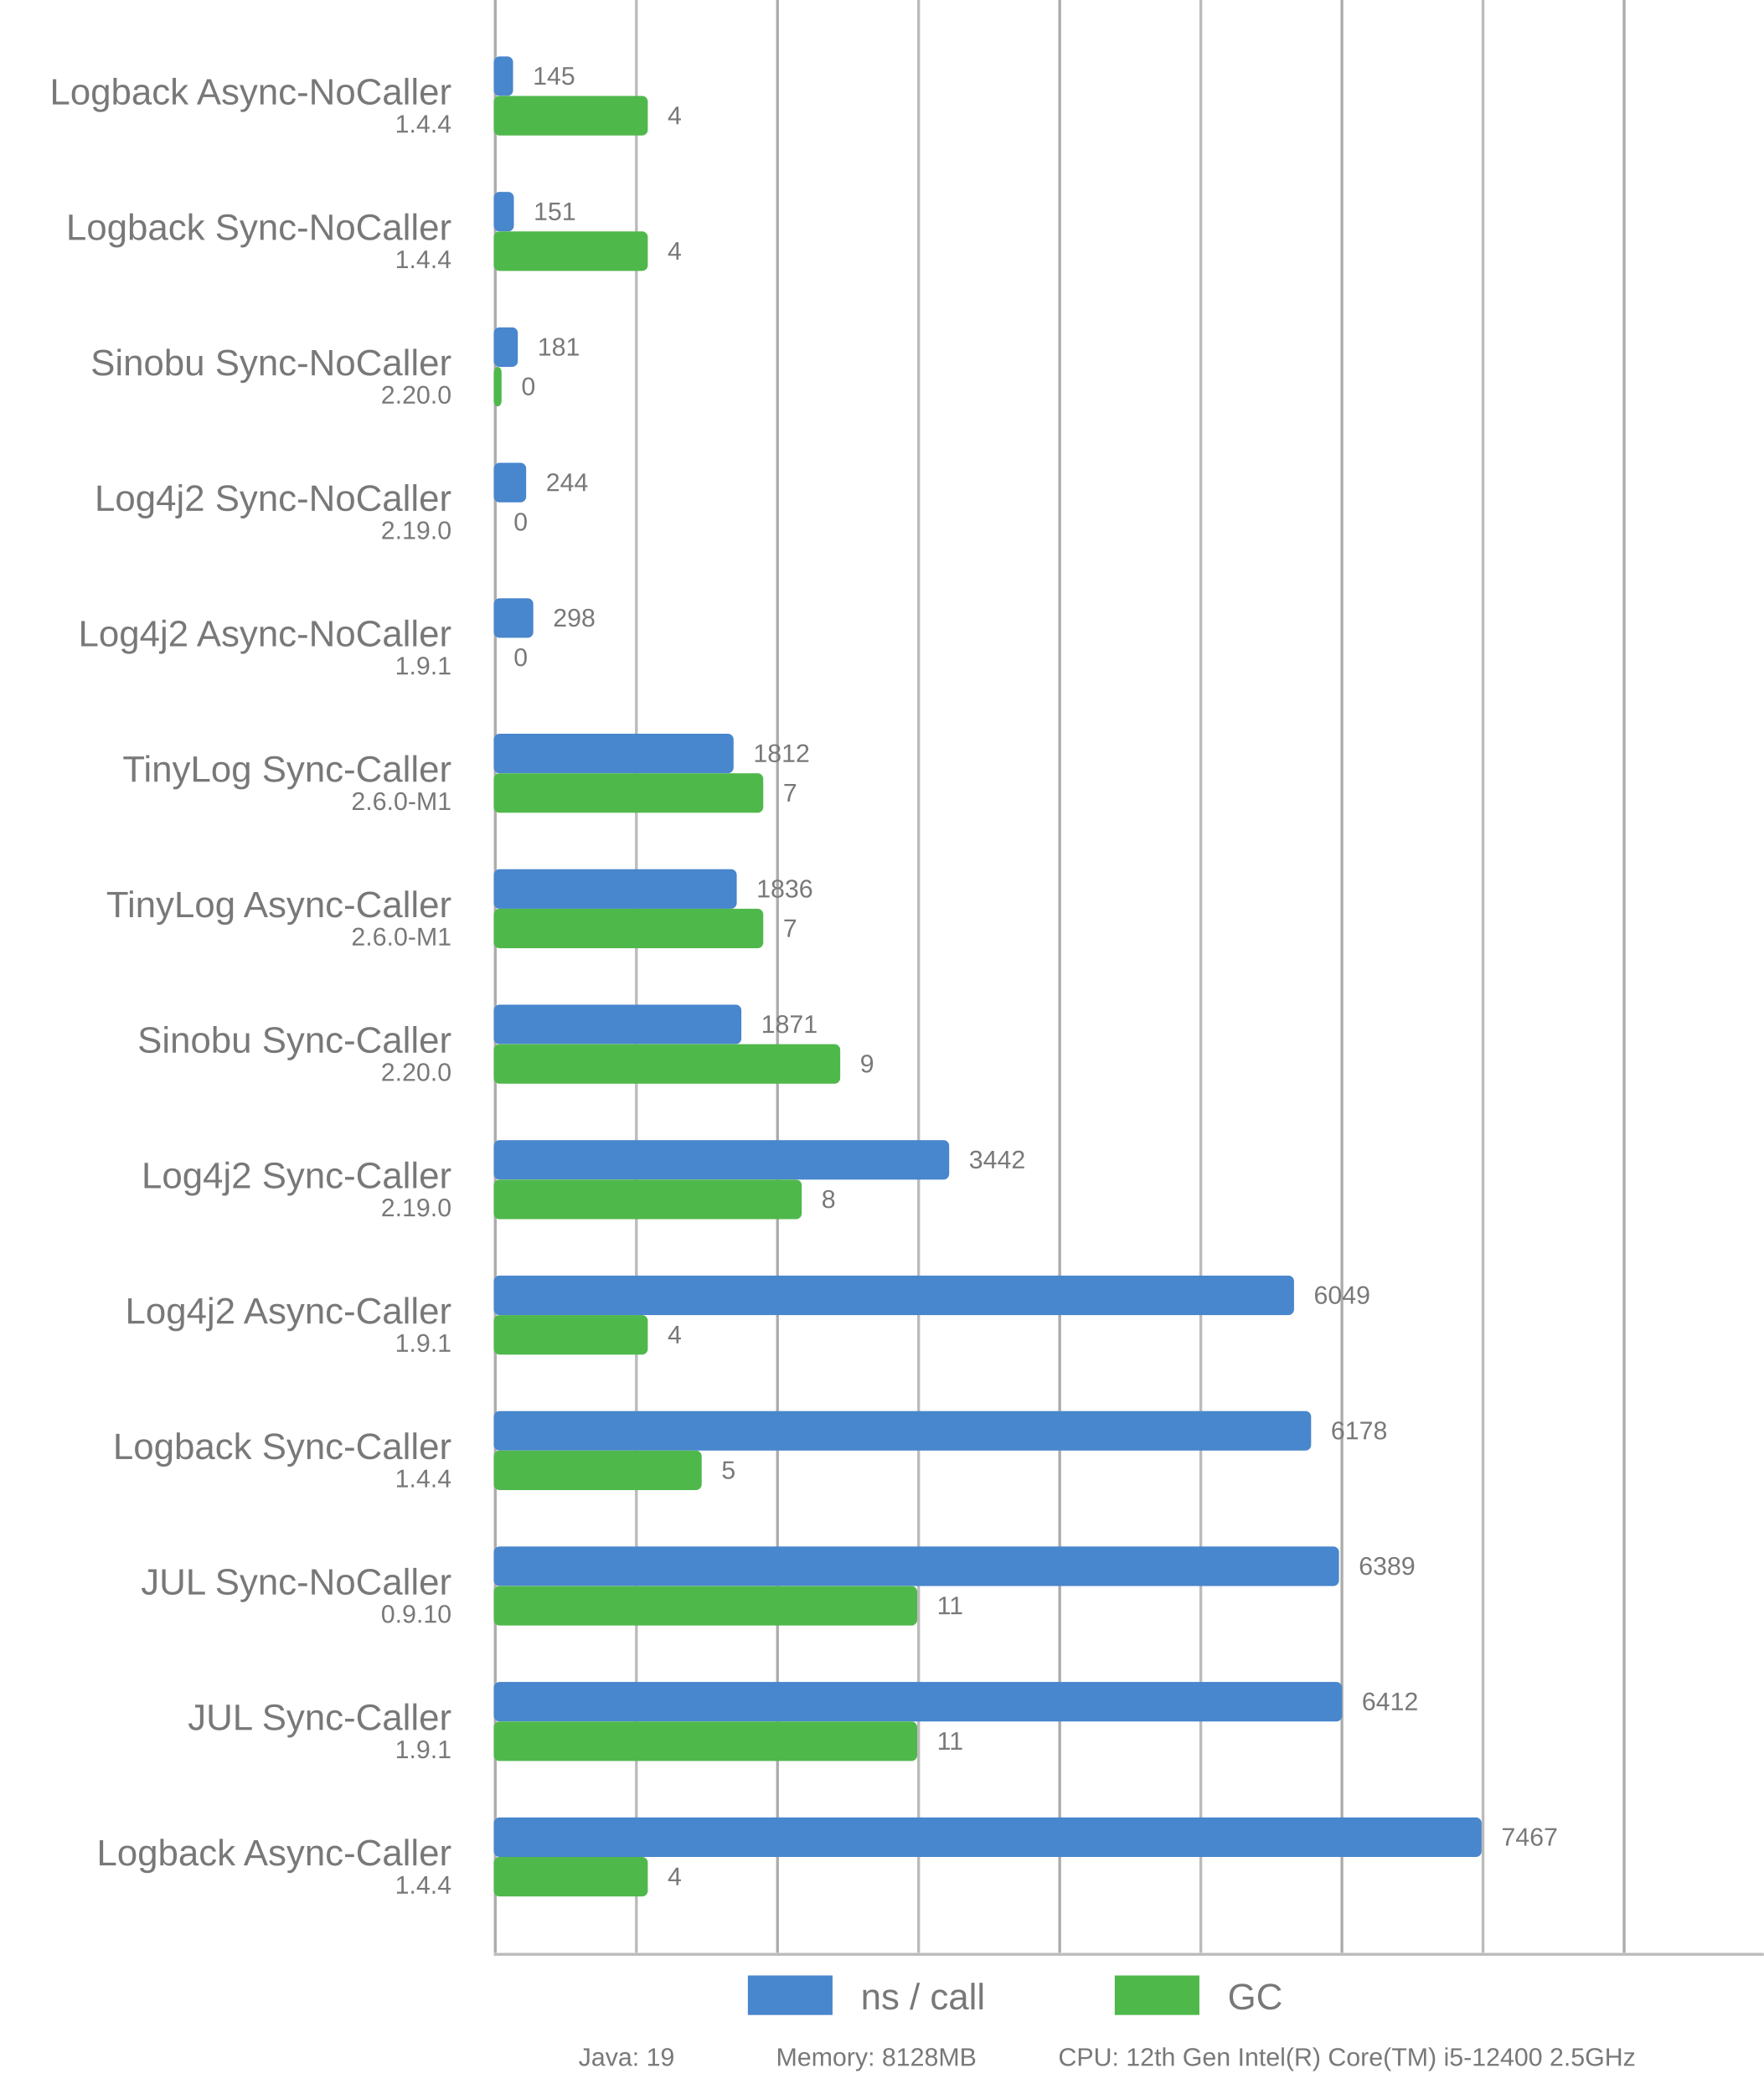
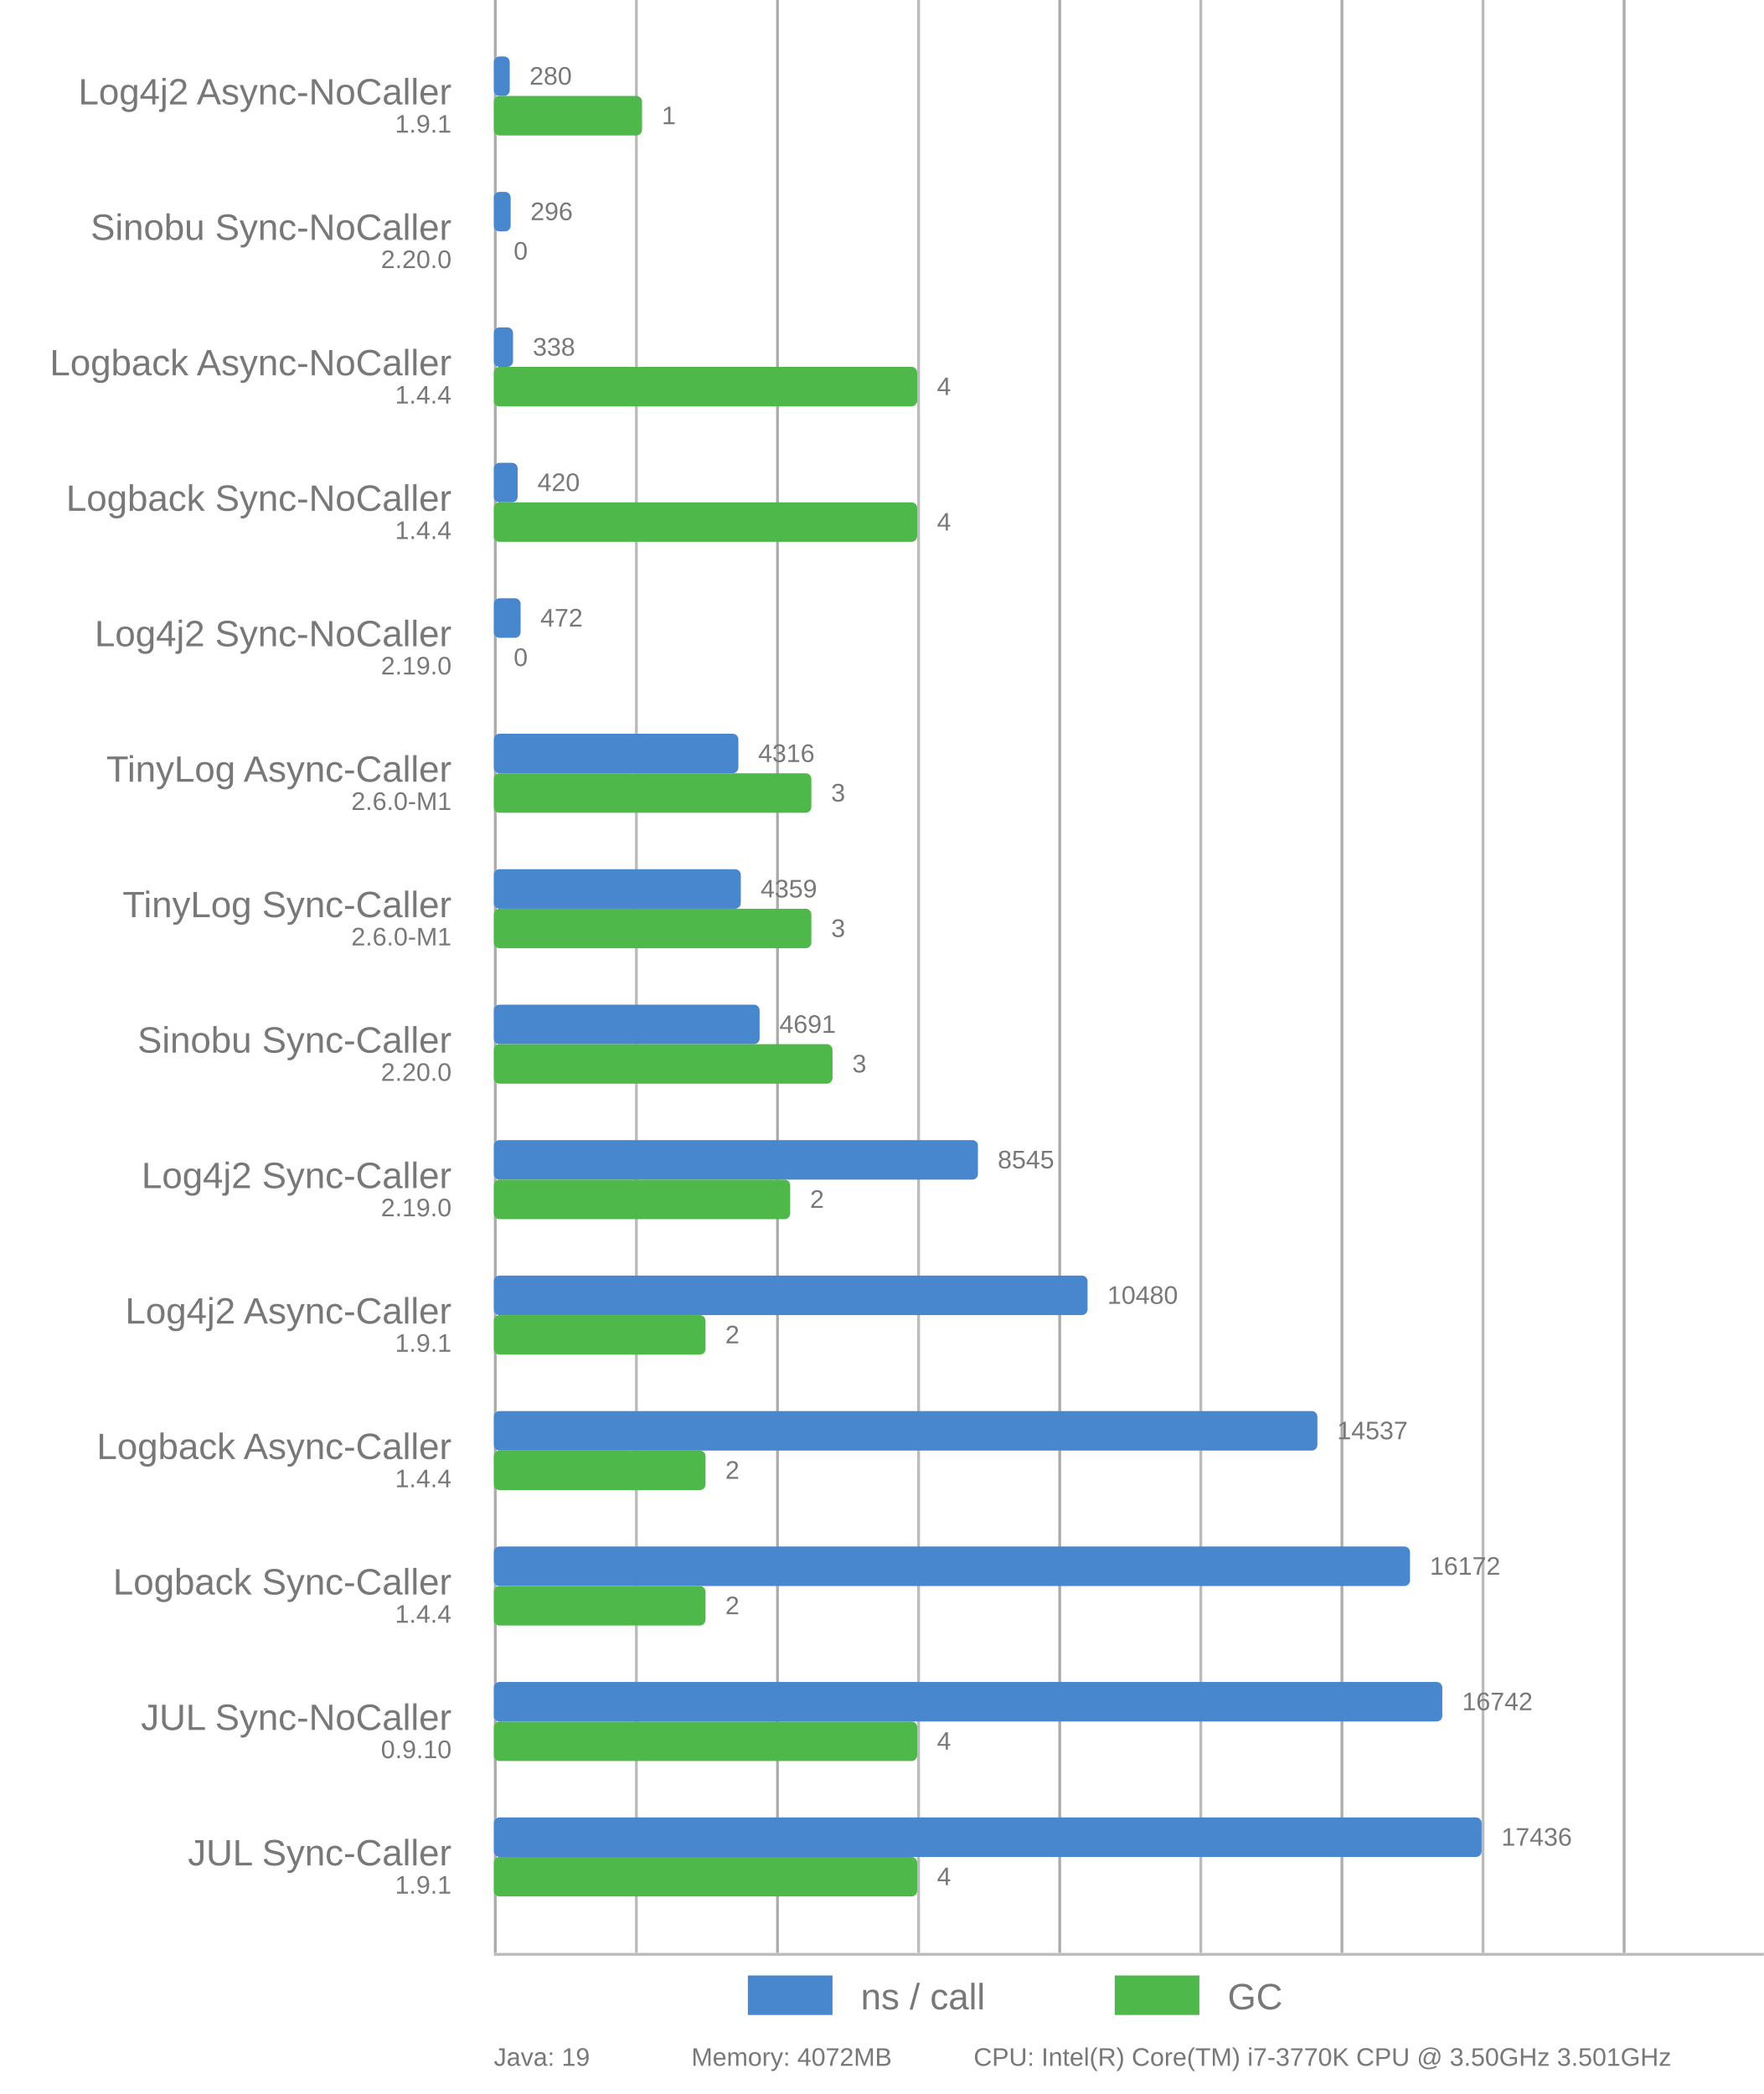
<svg xmlns="http://www.w3.org/2000/svg" viewBox="0 0 625 742">
  <style>
      text {
          font-family: Arial;
          font-size: 13px;
          fill: #787878;
      }

      .desc {
          font-size: 9px;
      }

      .vline {
          fill: #acacac;
          stroke: none;
          stroke-width: 0;
      }

      .subline {
          fill: #bbb;
          stroke: none;
          stroke-width: 0;
      }

      .call {
          fill: #4886CD;
          stroke-linejoin: round;
          height: 14px;
      }

      .gc {
          fill: #4FB84B;
          stroke-linejoin: round;
          height: 14px;
      }
  </style>
  <g>
    <rect x="175" y="0" width="1" height="692" class="vline" />
    <rect x="275" y="0" width="1" height="692" class="vline" />
    <rect x="375" y="0" width="1" height="692" class="vline" />
    <rect x="475" y="0" width="1" height="692" class="vline" />
    <rect x="575" y="0" width="1" height="692" class="vline" />
    <rect x="225" y="0" width="1" height="692" class="subline" />
    <rect x="325" y="0" width="1" height="692" class="subline" />
    <rect x="425" y="0" width="1" height="692" class="subline" />
    <rect x="525" y="0" width="1" height="692" class="subline" />
    <rect x="175" y="692" width="450" height="1" class="subline" />
    <rect x="265" y="700" width="30" class="call" />
    <text x="305" y="712">ns / call</text>
    <rect x="395" y="700" width="30" class="gc" />
    <text x="435" y="712">GC</text>
  </g>
-   <rect x="175" y="20" width="6.797" rx="2" ry="2" class="call" />
-   <rect x="175" y="34" width="54.545" rx="2" ry="2" class="gc" />
-   <text x="160" y="37" text-anchor="end">Logback Async-NoCaller</text>
-   <text x="160" y="47" text-anchor="end" class="desc">1.4.4</text>
-   <text x="188.797" y="30" class="desc">145</text>
-   <text x="236.545" y="44" class="desc">4</text>
-   <rect x="175" y="68" width="7.078" rx="2" ry="2" class="call" />
-   <rect x="175" y="82" width="54.545" rx="2" ry="2" class="gc" />
-   <text x="160" y="85" text-anchor="end">Logback Sync-NoCaller</text>
-   <text x="160" y="95" text-anchor="end" class="desc">1.4.4</text>
-   <text x="189.078" y="78" class="desc">151</text>
-   <text x="236.545" y="92" class="desc">4</text>
-   <rect x="175" y="116" width="8.484" rx="2" ry="2" class="call" />
-   <rect x="175" y="130" width="2.727" rx="2" ry="2" class="gc" />
-   <text x="160" y="133" text-anchor="end">Sinobu Sync-NoCaller</text>
-   <text x="160" y="143" text-anchor="end" class="desc">2.20.0</text>
-   <text x="190.484" y="126" class="desc">181</text>
-   <text x="184.727" y="140" class="desc">0</text>
-   <rect x="175" y="164" width="11.437" rx="2" ry="2" class="call" />
-   <rect x="175" y="178" width="0" rx="2" ry="2" class="gc" />
-   <text x="160" y="181" text-anchor="end">Log4j2 Sync-NoCaller</text>
-   <text x="160" y="191" text-anchor="end" class="desc">2.19.0</text>
-   <text x="193.437" y="174" class="desc">244</text>
-   <text x="182" y="188" class="desc">0</text>
-   <rect x="175" y="212" width="13.968" rx="2" ry="2" class="call" />
+   <rect x="175" y="20" width="5.621" rx="2" ry="2" class="call" />
+   <rect x="175" y="34" width="52.5" rx="2" ry="2" class="gc" />
+   <text x="160" y="37" text-anchor="end">Log4j2 Async-NoCaller</text>
+   <text x="160" y="47" text-anchor="end" class="desc">1.9.1</text>
+   <text x="187.621" y="30" class="desc">280</text>
+   <text x="234.5" y="44" class="desc">1</text>
+   <rect x="175" y="68" width="5.942" rx="2" ry="2" class="call" />
+   <rect x="175" y="82" width="0" rx="2" ry="2" class="gc" />
+   <text x="160" y="85" text-anchor="end">Sinobu Sync-NoCaller</text>
+   <text x="160" y="95" text-anchor="end" class="desc">2.20.0</text>
+   <text x="187.942" y="78" class="desc">296</text>
+   <text x="182" y="92" class="desc">0</text>
+   <rect x="175" y="116" width="6.785" rx="2" ry="2" class="call" />
+   <rect x="175" y="130" width="150" rx="2" ry="2" class="gc" />
+   <text x="160" y="133" text-anchor="end">Logback Async-NoCaller</text>
+   <text x="160" y="143" text-anchor="end" class="desc">1.4.4</text>
+   <text x="188.785" y="126" class="desc">338</text>
+   <text x="332" y="140" class="desc">4</text>
+   <rect x="175" y="164" width="8.431" rx="2" ry="2" class="call" />
+   <rect x="175" y="178" width="150" rx="2" ry="2" class="gc" />
+   <text x="160" y="181" text-anchor="end">Logback Sync-NoCaller</text>
+   <text x="160" y="191" text-anchor="end" class="desc">1.4.4</text>
+   <text x="190.431" y="174" class="desc">420</text>
+   <text x="332" y="188" class="desc">4</text>
+   <rect x="175" y="212" width="9.475" rx="2" ry="2" class="call" />
  <rect x="175" y="226" width="0" rx="2" ry="2" class="gc" />
-   <text x="160" y="229" text-anchor="end">Log4j2 Async-NoCaller</text>
-   <text x="160" y="239" text-anchor="end" class="desc">1.9.1</text>
-   <text x="195.968" y="222" class="desc">298</text>
+   <text x="160" y="229" text-anchor="end">Log4j2 Sync-NoCaller</text>
+   <text x="160" y="239" text-anchor="end" class="desc">2.19.0</text>
+   <text x="191.475" y="222" class="desc">472</text>
  <text x="182" y="236" class="desc">0</text>
-   <rect x="175" y="260" width="84.934" rx="2" ry="2" class="call" />
-   <rect x="175" y="274" width="95.455" rx="2" ry="2" class="gc" />
-   <text x="160" y="277" text-anchor="end">TinyLog Sync-Caller</text>
+   <rect x="175" y="260" width="86.637" rx="2" ry="2" class="call" />
+   <rect x="175" y="274" width="112.5" rx="2" ry="2" class="gc" />
+   <text x="160" y="277" text-anchor="end">TinyLog Async-Caller</text>
  <text x="160" y="287" text-anchor="end" class="desc">2.6.0-M1</text>
-   <text x="266.934" y="270" class="desc">1812</text>
-   <text x="277.455" y="284" class="desc">7</text>
-   <rect x="175" y="308" width="86.059" rx="2" ry="2" class="call" />
-   <rect x="175" y="322" width="95.455" rx="2" ry="2" class="gc" />
-   <text x="160" y="325" text-anchor="end">TinyLog Async-Caller</text>
+   <text x="268.637" y="270" class="desc">4316</text>
+   <text x="294.5" y="284" class="desc">3</text>
+   <rect x="175" y="308" width="87.5" rx="2" ry="2" class="call" />
+   <rect x="175" y="322" width="112.5" rx="2" ry="2" class="gc" />
+   <text x="160" y="325" text-anchor="end">TinyLog Sync-Caller</text>
  <text x="160" y="335" text-anchor="end" class="desc">2.6.0-M1</text>
-   <text x="268.059" y="318" class="desc">1836</text>
-   <text x="277.455" y="332" class="desc">7</text>
-   <rect x="175" y="356" width="87.699" rx="2" ry="2" class="call" />
-   <rect x="175" y="370" width="122.727" rx="2" ry="2" class="gc" />
+   <text x="269.5" y="318" class="desc">4359</text>
+   <text x="294.5" y="332" class="desc">3</text>
+   <rect x="175" y="356" width="94.164" rx="2" ry="2" class="call" />
+   <rect x="175" y="370" width="120" rx="2" ry="2" class="gc" />
  <text x="160" y="373" text-anchor="end">Sinobu Sync-Caller</text>
  <text x="160" y="383" text-anchor="end" class="desc">2.20.0</text>
-   <text x="269.699" y="366" class="desc">1871</text>
-   <text x="304.727" y="380" class="desc">9</text>
-   <rect x="175" y="404" width="161.337" rx="2" ry="2" class="call" />
-   <rect x="175" y="418" width="109.091" rx="2" ry="2" class="gc" />
+   <text x="276.164" y="366" class="desc">4691</text>
+   <text x="302" y="380" class="desc">3</text>
+   <rect x="175" y="404" width="171.527" rx="2" ry="2" class="call" />
+   <rect x="175" y="418" width="105" rx="2" ry="2" class="gc" />
  <text x="160" y="421" text-anchor="end">Log4j2 Sync-Caller</text>
  <text x="160" y="431" text-anchor="end" class="desc">2.19.0</text>
-   <text x="343.337" y="414" class="desc">3442</text>
-   <text x="291.091" y="428" class="desc">8</text>
-   <rect x="175" y="452" width="283.534" rx="2" ry="2" class="call" />
-   <rect x="175" y="466" width="54.545" rx="2" ry="2" class="gc" />
+   <text x="353.527" y="414" class="desc">8545</text>
+   <text x="287" y="428" class="desc">2</text>
+   <rect x="175" y="452" width="210.369" rx="2" ry="2" class="call" />
+   <rect x="175" y="466" width="75" rx="2" ry="2" class="gc" />
  <text x="160" y="469" text-anchor="end">Log4j2 Async-Caller</text>
  <text x="160" y="479" text-anchor="end" class="desc">1.9.1</text>
-   <text x="465.534" y="462" class="desc">6049</text>
-   <text x="236.545" y="476" class="desc">4</text>
-   <rect x="175" y="500" width="289.581" rx="2" ry="2" class="call" />
-   <rect x="175" y="514" width="73.636" rx="2" ry="2" class="gc" />
-   <text x="160" y="517" text-anchor="end">Logback Sync-Caller</text>
+   <text x="392.369" y="462" class="desc">10480</text>
+   <text x="257" y="476" class="desc">2</text>
+   <rect x="175" y="500" width="291.807" rx="2" ry="2" class="call" />
+   <rect x="175" y="514" width="75" rx="2" ry="2" class="gc" />
+   <text x="160" y="517" text-anchor="end">Logback Async-Caller</text>
  <text x="160" y="527" text-anchor="end" class="desc">1.4.4</text>
-   <text x="471.581" y="510" class="desc">6178</text>
-   <text x="255.636" y="524" class="desc">5</text>
-   <rect x="175" y="548" width="299.471" rx="2" ry="2" class="call" />
-   <rect x="175" y="562" width="150" rx="2" ry="2" class="gc" />
-   <text x="160" y="565" text-anchor="end">JUL Sync-NoCaller</text>
-   <text x="160" y="575" text-anchor="end" class="desc">0.9.10</text>
-   <text x="481.471" y="558" class="desc">6389</text>
-   <text x="332" y="572" class="desc">11</text>
-   <rect x="175" y="596" width="300.549" rx="2" ry="2" class="call" />
+   <text x="473.807" y="510" class="desc">14537</text>
+   <text x="257" y="524" class="desc">2</text>
+   <rect x="175" y="548" width="324.627" rx="2" ry="2" class="call" />
+   <rect x="175" y="562" width="75" rx="2" ry="2" class="gc" />
+   <text x="160" y="565" text-anchor="end">Logback Sync-Caller</text>
+   <text x="160" y="575" text-anchor="end" class="desc">1.4.4</text>
+   <text x="506.627" y="558" class="desc">16172</text>
+   <text x="257" y="572" class="desc">2</text>
+   <rect x="175" y="596" width="336.069" rx="2" ry="2" class="call" />
  <rect x="175" y="610" width="150" rx="2" ry="2" class="gc" />
-   <text x="160" y="613" text-anchor="end">JUL Sync-Caller</text>
-   <text x="160" y="623" text-anchor="end" class="desc">1.9.1</text>
-   <text x="482.549" y="606" class="desc">6412</text>
-   <text x="332" y="620" class="desc">11</text>
+   <text x="160" y="613" text-anchor="end">JUL Sync-NoCaller</text>
+   <text x="160" y="623" text-anchor="end" class="desc">0.9.10</text>
+   <text x="518.069" y="606" class="desc">16742</text>
+   <text x="332" y="620" class="desc">4</text>
  <rect x="175" y="644" width="350" rx="2" ry="2" class="call" />
-   <rect x="175" y="658" width="54.545" rx="2" ry="2" class="gc" />
-   <text x="160" y="661" text-anchor="end">Logback Async-Caller</text>
-   <text x="160" y="671" text-anchor="end" class="desc">1.4.4</text>
-   <text x="532" y="654" class="desc">7467</text>
-   <text x="236.545" y="668" class="desc">4</text>
-   <text x="205" y="732" class="desc">Java: 19</text>
-   <text x="275" y="732" class="desc">Memory: 8128MB</text>
-   <text x="375" y="732" class="desc">CPU: 12th Gen Intel(R) Core(TM) i5-12400 2.5GHz</text>
+   <rect x="175" y="658" width="150" rx="2" ry="2" class="gc" />
+   <text x="160" y="661" text-anchor="end">JUL Sync-Caller</text>
+   <text x="160" y="671" text-anchor="end" class="desc">1.9.1</text>
+   <text x="532" y="654" class="desc">17436</text>
+   <text x="332" y="668" class="desc">4</text>
+   <text x="175" y="732" class="desc">Java: 19</text>
+   <text x="245" y="732" class="desc">Memory: 4072MB</text>
+   <text x="345" y="732" class="desc">CPU: Intel(R) Core(TM) i7-3770K CPU @ 3.50GHz 3.501GHz</text>
</svg>
